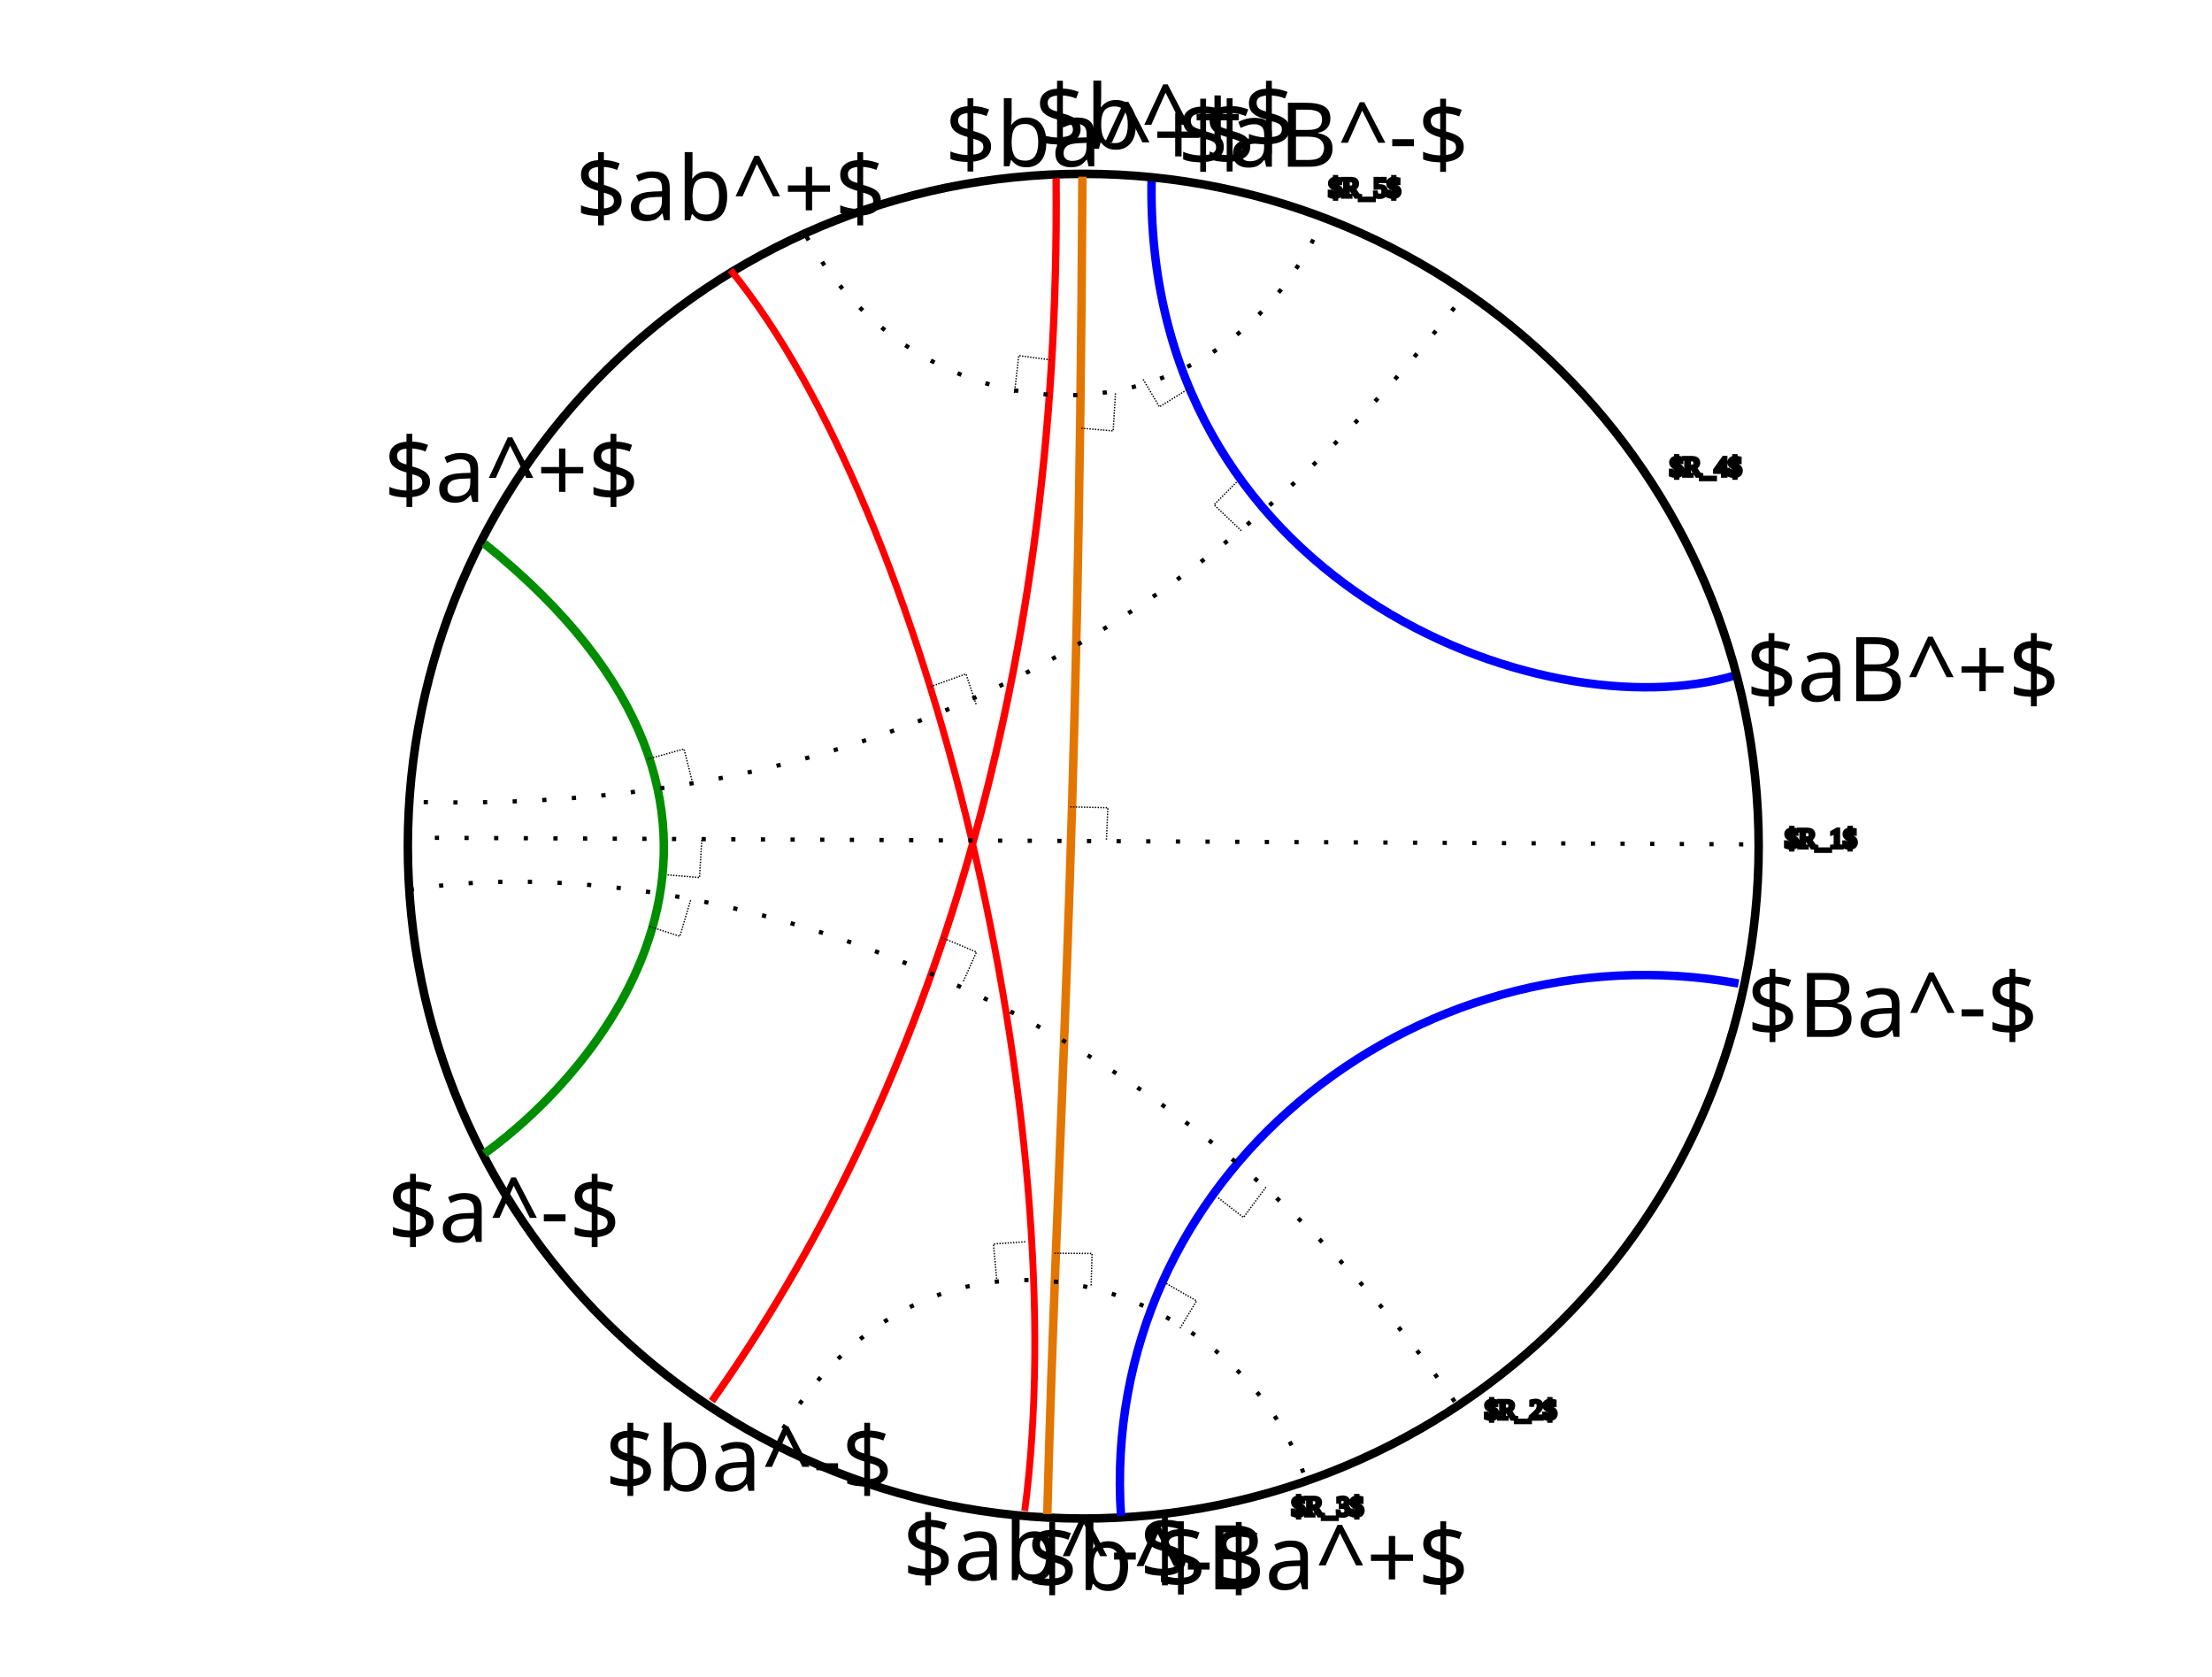
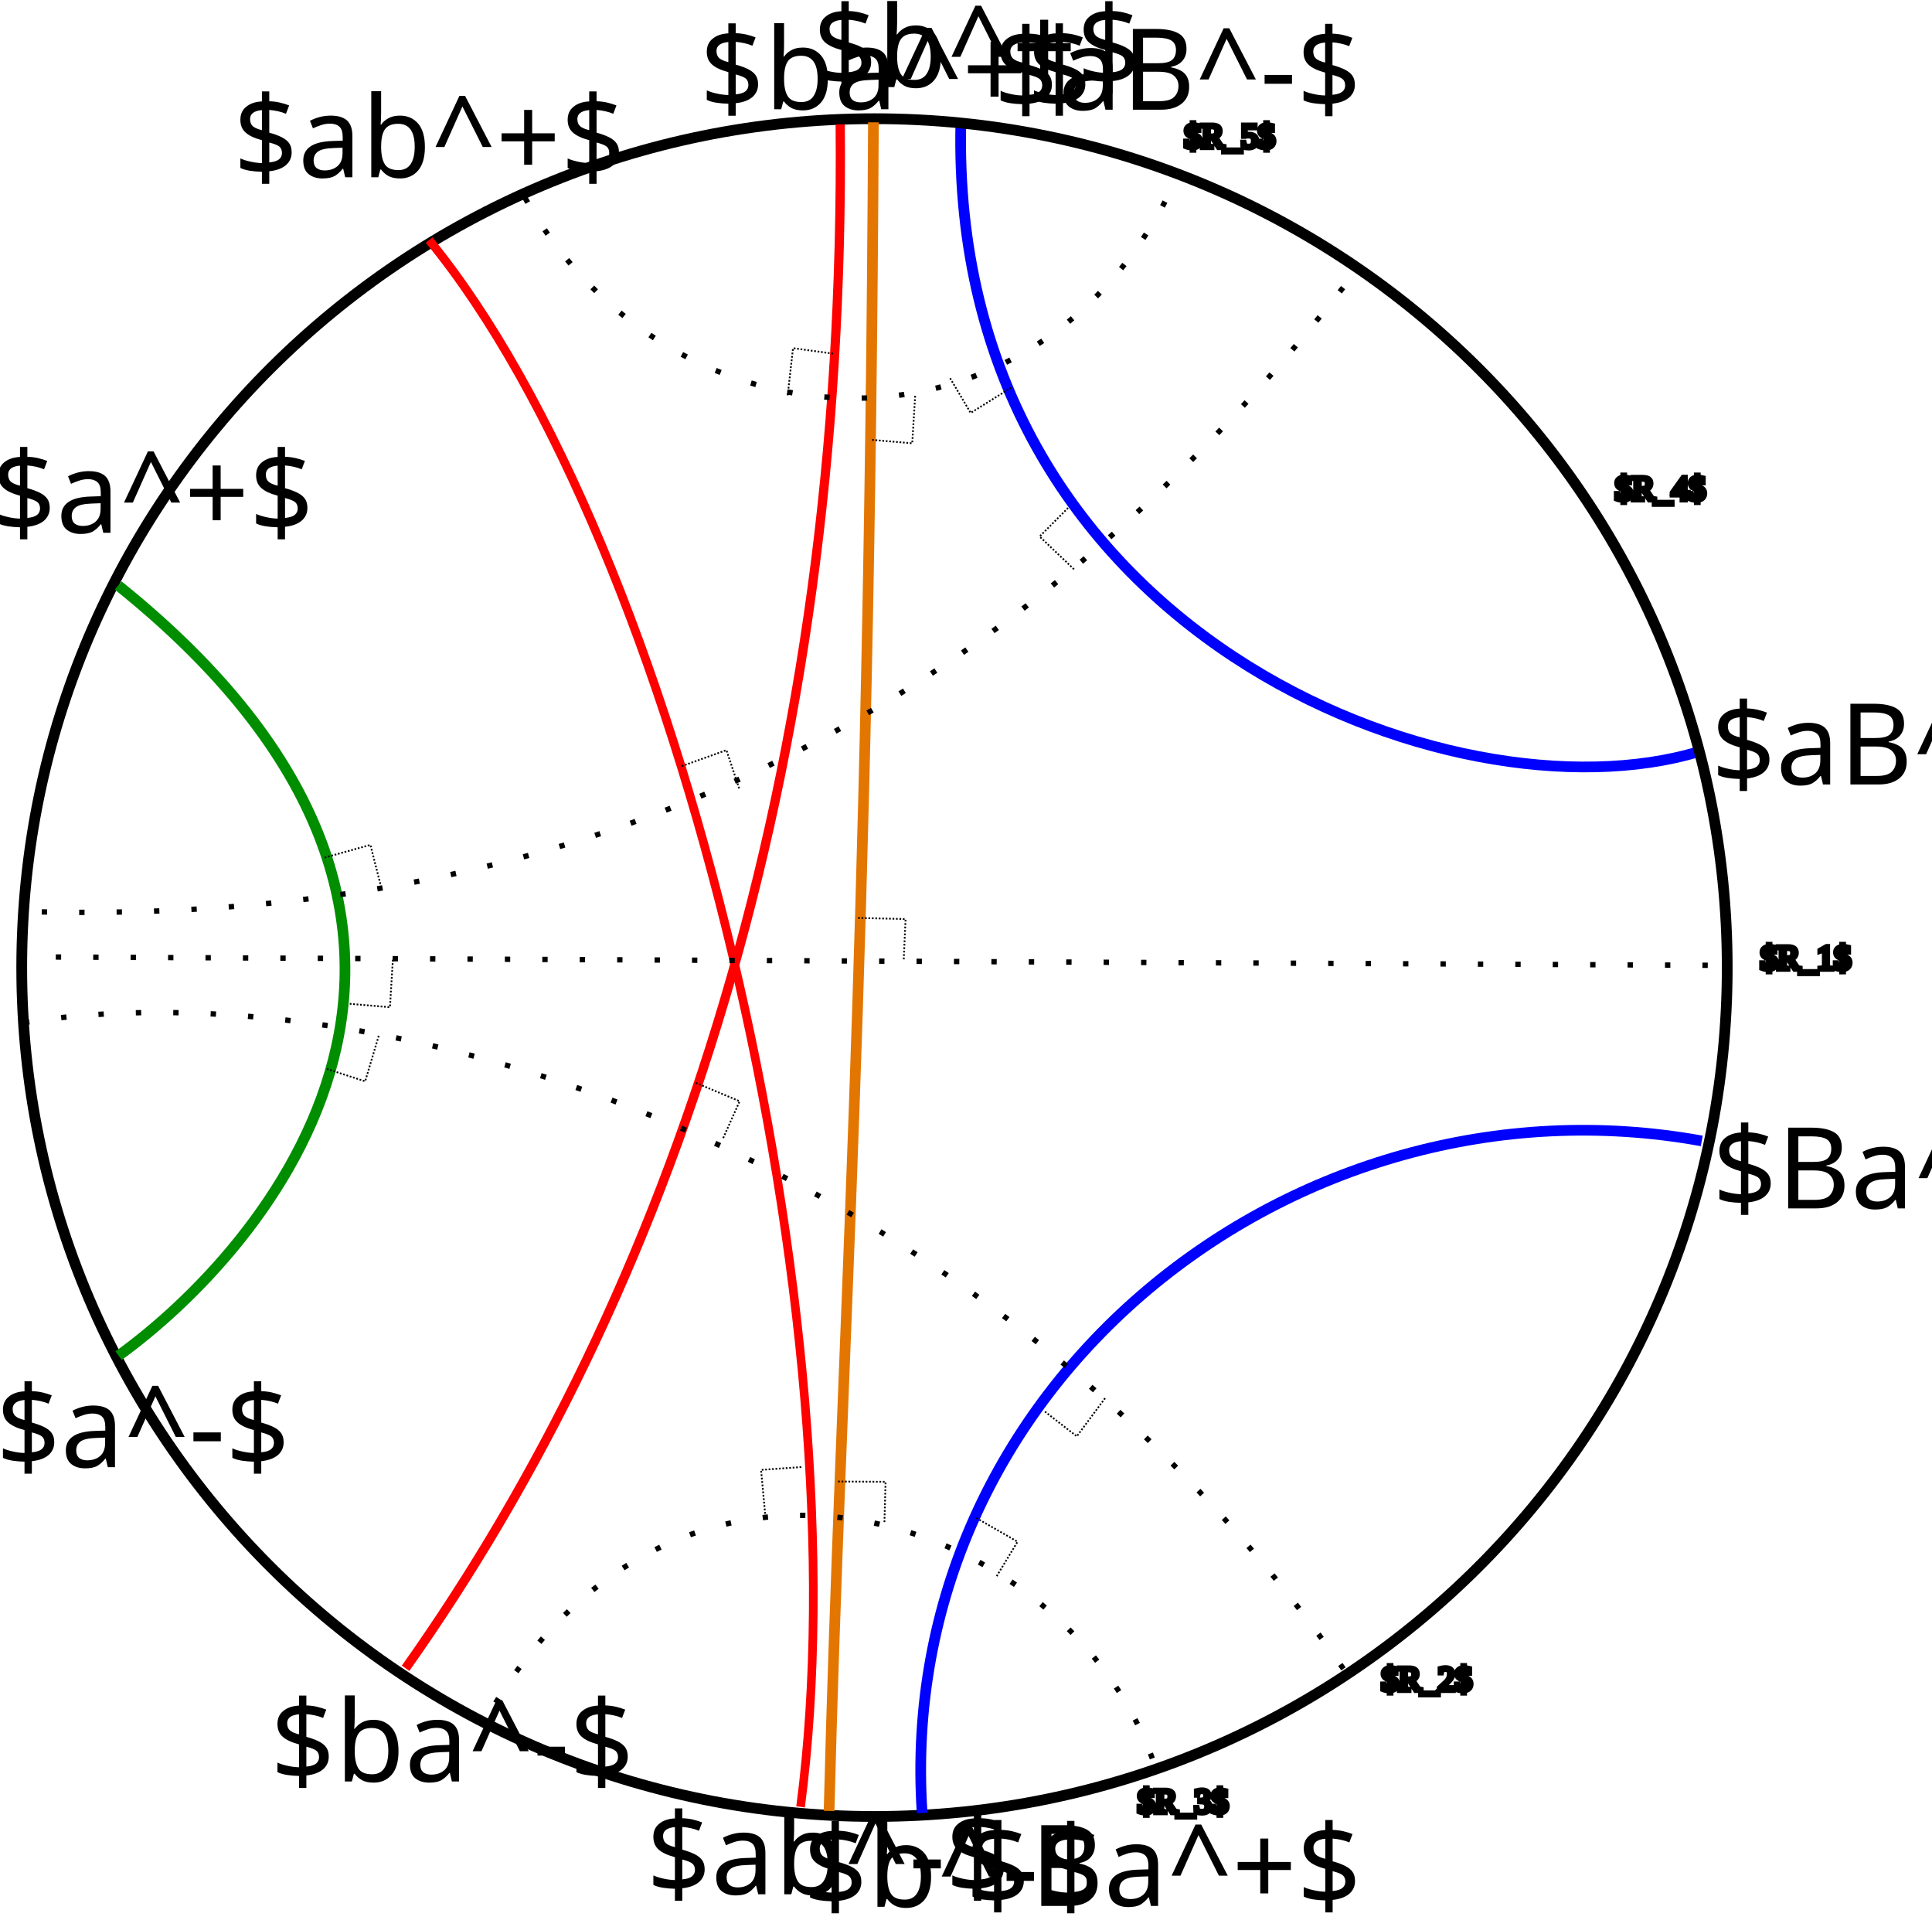
- <svg xmlns="http://www.w3.org/2000/svg" width="261.187mm" height="197.896mm" viewBox="0 0 261.187 197.896" version="1.1" id="svg8">
+ <svg xmlns="http://www.w3.org/2000/svg" width="180.686mm" height="180.156mm" viewBox="0 0 180.686 180.156" version="1.1" id="svg8">
  <defs id="defs2">
    <rect x="644.477" y="100.005" width="63.64" height="68.69" id="rect4" />
    <marker style="overflow:visible" id="marker2263" refX="0" refY="0" orient="auto">
      <path transform="scale(0.8)" style="fill:none;fill-opacity:0.75;fill-rule:evenodd;stroke:#e37600;stroke-width:1pt;stroke-opacity:1" d="M 0,5.65 V -5.65" id="path2261" />
    </marker>
    <marker style="overflow:visible" id="DotS" refX="0" refY="0" orient="auto">
      <path transform="matrix(0.2,0,0,0.2,1.48,0.2)" style="fill:#e37600;fill-opacity:1;fill-rule:evenodd;stroke:#e37600;stroke-width:1pt;stroke-opacity:1" d="m -2.5,-1 c 0,2.76 -2.24,5 -5,5 -2.76,0 -5,-2.24 -5,-5 0,-2.76 2.24,-5 5,-5 2.76,0 5,2.24 5,5 z" id="path906" />
    </marker>
    <marker style="overflow:visible" id="marker1201" refX="0" refY="0" orient="auto">
      <path transform="matrix(-0.4,0,0,-0.4,-4,0)" style="fill:#0000ff;fill-opacity:1;fill-rule:evenodd;stroke:#0000ff;stroke-width:1pt;stroke-opacity:1" d="M 0,0 5,-5 -12.5,0 5,5 Z" id="path1199" />
    </marker>
    <marker style="overflow:visible" id="Arrow1Lend" refX="0" refY="0" orient="auto">
      <path transform="matrix(-0.8,0,0,-0.8,-10,0)" style="fill:#0000ff;fill-opacity:1;fill-rule:evenodd;stroke:#0000ff;stroke-width:1pt;stroke-opacity:1" d="M 0,0 5,-5 -12.5,0 5,5 Z" id="path842" />
    </marker>
    <marker style="overflow:visible" id="marker1123" refX="0" refY="0" orient="auto">
      <path transform="matrix(-0.4,0,0,-0.4,-4,0)" style="fill:#0000ff;fill-opacity:1;fill-rule:evenodd;stroke:#0000ff;stroke-width:1pt;stroke-opacity:1" d="M 0,0 5,-5 -12.5,0 5,5 Z" id="path1121" />
    </marker>
    <marker style="overflow:visible" id="Arrow1Mend" refX="0" refY="0" orient="auto">
      <path transform="matrix(-0.4,0,0,-0.4,-4,0)" style="fill:#0000ff;fill-opacity:1;fill-rule:evenodd;stroke:#0000ff;stroke-width:1pt;stroke-opacity:1" d="M 0,0 5,-5 -12.5,0 5,5 Z" id="path848" />
    </marker>
    <rect x="644.477" y="100.005" width="63.64" height="68.69" id="rect4-5" />
    <rect x="644.477" y="100.005" width="63.64" height="68.69" id="rect4-5-6" />
    <rect x="644.477" y="100.005" width="63.64" height="68.69" id="rect4-5-6-1" />
    <rect x="644.477" y="100.005" width="63.64" height="68.69" id="rect4-5-6-1-0" />
    <pattern id="EMFhbasepattern" patternUnits="userSpaceOnUse" width="6" height="6" x="0" y="0" />
  </defs>
-   <g id="layer1" transform="translate(0.6274643,-23.99576)">
+   <g id="layer1" transform="translate(-45.49649,-33.41965)">
    <path style="fill:none;stroke:#0000ff;stroke-width:1;stroke-linecap:butt;stroke-linejoin:miter;stroke-miterlimit:4;stroke-dasharray:none;stroke-opacity:1" d="M 204.348,103.706 C 181.504,110.612 134.194,92.717 135.358,44.847" id="path1393-8-5" />
    <ellipse style="fill:none;stroke:#000000;stroke-width:1.005;stroke-miterlimit:4;stroke-dasharray:none;stroke-opacity:1" id="path833" cx="127.28" cy="123.892" rx="79.751" ry="79.373" />
    <path style="fill:none;stroke:#ff0000;stroke-width:0.809;stroke-linecap:butt;stroke-linejoin:miter;stroke-miterlimit:4;stroke-dasharray:none;stroke-opacity:1" d="M 120.367,202.37 C 126.364,156.773 108.988,84.394 85.632,55.869" id="path835" />
    <path style="fill:none;stroke:#ff0000;stroke-width:0.863;stroke-linecap:butt;stroke-linejoin:miter;stroke-miterlimit:4;stroke-dasharray:none;stroke-opacity:1" d="M 83.427,189.41 C 108.176,154.472 124.662,105.921 124.075,45.043" id="path837" />
    <path style="fill:none;stroke:#e37600;stroke-width:1;stroke-linecap:butt;stroke-linejoin:miter;stroke-miterlimit:4;stroke-dasharray:none;stroke-opacity:1" d="m 127.181,44.857 c -0.393,79.344 -3.039,114.205 -4.147,157.888" id="path1393-8" />
    <text xml:space="preserve" style="font-style:normal;font-weight:normal;font-size:10.583px;line-height:1.25;font-family:sans-serif;fill:#000000;fill-opacity:1;stroke:none;stroke-width:0.265" x="110.94" y="43.633" id="text1461-1">
      <tspan id="tspan1459-1" x="110.94" y="43.633" style="stroke-width:0.265">$ba^+$</tspan>
    </text>
    <text xml:space="preserve" style="font-style:normal;font-weight:normal;font-size:10.583px;line-height:1.25;font-family:sans-serif;fill:#000000;fill-opacity:1;stroke:none;stroke-width:0.265" x="70.79" y="199.995" id="text1461-1-9">
      <tspan id="tspan1459-1-5" x="70.79" y="199.995" style="stroke-width:0.265">$ba^-$</tspan>
    </text>
    <text xml:space="preserve" style="font-style:normal;font-weight:normal;font-size:10.583px;line-height:1.25;font-family:sans-serif;fill:#000000;fill-opacity:1;stroke:none;stroke-width:0.265" x="67.321" y="49.997" id="text1461-1-6">
      <tspan id="tspan1459-1-8" x="67.321" y="49.997" style="stroke-width:0.265">$ab^+$</tspan>
    </text>
    <text xml:space="preserve" style="font-style:normal;font-weight:normal;font-size:10.583px;line-height:1.25;font-family:sans-serif;fill:#000000;fill-opacity:1;stroke:none;stroke-width:0.265" x="105.947" y="210.54" id="text1461-1-6-0">
      <tspan id="tspan1459-1-8-5" x="105.947" y="210.54" style="stroke-width:0.265">$ab^-$</tspan>
    </text>
    <text xml:space="preserve" style="font-style:normal;font-weight:normal;font-size:10.583px;line-height:1.25;font-family:sans-serif;fill:#000000;fill-opacity:1;stroke:none;stroke-width:0.265" x="120.597" y="211.71" id="text1461-5-2">
      <tspan id="tspan1459-0-8" x="120.597" y="211.71" style="stroke-width:0.265">$b^-$</tspan>
    </text>
    <text xml:space="preserve" style="font-style:normal;font-weight:normal;font-size:10.583px;line-height:1.25;font-family:sans-serif;fill:#000000;fill-opacity:1;stroke:none;stroke-width:0.265" x="121.517" y="41.564" id="text1461-5-3">
      <tspan id="tspan1459-0-1" x="121.517" y="41.564" style="stroke-width:0.265">$b^+$</tspan>
    </text>
    <path style="fill:none;stroke:#0000ff;stroke-width:1;stroke-linecap:butt;stroke-linejoin:miter;stroke-miterlimit:4;stroke-dasharray:none;stroke-opacity:1" d="m 204.65,140.099 c -38.282,-6.927 -75.569,23.067 -72.912,62.838" id="path1393-8-5-2" />
    <path style="fill:none;stroke:#008e00;stroke-width:1;stroke-linecap:butt;stroke-linejoin:miter;stroke-miterlimit:4;stroke-dasharray:none;stroke-opacity:1" d="m 56.549,88.165 c 40.015,32.12 13.607,62.224 0.035,72.013" id="path1393-8-53" />
    <text xml:space="preserve" style="font-style:normal;font-weight:normal;font-size:10.583px;line-height:1.25;font-family:sans-serif;fill:#000000;fill-opacity:1;stroke:none;stroke-width:0.265" x="44.696" y="83.24" id="text1461-5-3-3">
      <tspan id="tspan1459-0-1-9" x="44.696" y="83.24" style="stroke-width:0.265">$a^+$</tspan>
    </text>
    <text xml:space="preserve" style="font-style:normal;font-weight:normal;font-size:10.583px;line-height:1.25;font-family:sans-serif;fill:#000000;fill-opacity:1;stroke:none;stroke-width:0.265" x="45.119" y="170.606" id="text1461-5-3-3-0">
      <tspan id="tspan1459-0-1-9-0" x="45.119" y="170.606" style="stroke-width:0.265">$a^-$</tspan>
    </text>
    <text xml:space="preserve" style="font-style:normal;font-weight:normal;font-size:10.583px;line-height:1.25;font-family:sans-serif;fill:#000000;fill-opacity:1;stroke:none;stroke-width:0.265" x="205.527" y="106.769" id="text1461-8">
      <tspan id="tspan1459-8" x="205.527" y="106.769" style="stroke-width:0.265">$aB^+$</tspan>
    </text>
    <text xml:space="preserve" style="font-style:normal;font-weight:normal;font-size:10.583px;line-height:1.25;font-family:sans-serif;fill:#000000;fill-opacity:1;stroke:none;stroke-width:0.265" x="138.421" y="43.677" id="text1461-8-4">
      <tspan id="tspan1459-8-0" x="138.421" y="43.677" style="stroke-width:0.265">$aB^-$</tspan>
    </text>
    <text xml:space="preserve" style="font-style:normal;font-weight:normal;font-size:10.583px;line-height:1.25;font-family:sans-serif;fill:#000000;fill-opacity:1;stroke:none;stroke-width:0.265" x="135.792" y="211.63" id="text1461-8-4-7">
      <tspan id="tspan1459-8-0-8" x="135.792" y="211.63" style="stroke-width:0.265">$Ba^+$</tspan>
    </text>
    <text xml:space="preserve" style="font-style:normal;font-weight:normal;font-size:10.583px;line-height:1.25;font-family:sans-serif;fill:#000000;fill-opacity:1;stroke:none;stroke-width:0.265" x="205.644" y="146.406" id="text1461-8-4-7-8">
      <tspan id="tspan1459-8-0-8-9" x="205.644" y="146.406" style="stroke-width:0.265">$Ba^-$</tspan>
    </text>
-     <path style="fill:#000000;stroke-width:0.5;stroke-dasharray:0.5,3;stroke:#000000;stroke-opacity:1;stroke-dashoffset:0" d="m 47.214,122.885 160.094,0.802" id="path1" />
+     <path style="fill:#000000;stroke:#000000;stroke-width:0.5;stroke-dasharray:0.5, 3;stroke-dashoffset:0;stroke-opacity:1" d="m 47.214,122.885 160.094,0.802" id="path1" />
    <path style="fill:none;stroke:#000000;stroke-width:0.5;stroke-dasharray:0.5, 3;stroke-dashoffset:0;stroke-opacity:1" d="M 49.402,118.687 C 94.298,119.631 137.155,104.963 172.88,58.017" id="path1-3" />
    <path style="fill:none;stroke:#000000;stroke-width:0.5;stroke-dasharray:0.5, 3;stroke-dashoffset:0;stroke-opacity:1" d="m 94.602,51.929 c 13.626,24.464 48.197,26.099 60.937,-1.871" id="path1-3-9" />
    <path style="fill:none;stroke:#000000;stroke-width:0.5;stroke-dasharray:0.5, 3;stroke-dashoffset:0;stroke-opacity:1" d="M 47.748,129.033 C 80.606,123.772 136.833,140.011 171.494,189.97" id="path2" />
    <path style="fill:none;stroke:#000000;stroke-width:0.5;stroke-dasharray:0.5, 3;stroke-dashoffset:0;stroke-opacity:1" d="m 91.848,192.643 c 18.303,-29.794 53.364,-17.271 61.472,5.345" id="path3" />
    <text xml:space="preserve" transform="matrix(0.2645833,0,0,0.2645833,-14.25821,17.84856)" id="text4" style="white-space:pre;shape-inside:url(#rect4);display:inline;fill:none;stroke:#000000;stroke-width:1.89;stroke-dasharray:none;stroke-dashoffset:0;stroke-opacity:1">
-       <tspan x="644.477" y="110.954" id="tspan1">$R_5$</tspan>
+       <tspan x="644.477" y="110.954" id="tspan6">$R_5$</tspan>
    </text>
    <text xml:space="preserve" transform="matrix(0.2645833,0,0,0.2645833,26.02474,50.79445)" id="text4-4" style="white-space:pre;shape-inside:url(#rect4-5);display:inline;fill:none;stroke:#000000;stroke-width:1.89;stroke-dasharray:none;stroke-dashoffset:0;stroke-opacity:1">
-       <tspan x="644.477" y="110.954" id="tspan2">$R_4$</tspan>
+       <tspan x="644.477" y="110.954" id="tspan7">$R_4$</tspan>
    </text>
    <text xml:space="preserve" transform="matrix(0.2645833,0,0,0.2645833,39.61787,94.67634)" id="text4-4-4" style="white-space:pre;shape-inside:url(#rect4-5-6);display:inline;fill:none;stroke:#000000;stroke-width:1.89;stroke-dasharray:none;stroke-dashoffset:0;stroke-opacity:1">
-       <tspan x="644.477" y="110.954" id="tspan3">$R_1$</tspan>
+       <tspan x="644.477" y="110.954" id="tspan8">$R_1$</tspan>
    </text>
    <text xml:space="preserve" transform="matrix(0.2645833,0,0,0.2645833,4.174439,162.1142)" id="text4-4-4-9" style="white-space:pre;shape-inside:url(#rect4-5-6-1);display:inline;fill:none;stroke:#000000;stroke-width:1.89;stroke-dasharray:none;stroke-dashoffset:0;stroke-opacity:1">
-       <tspan x="644.477" y="110.954" id="tspan4">$R_2$</tspan>
+       <tspan x="644.477" y="110.954" id="tspan9">$R_2$</tspan>
    </text>
    <text xml:space="preserve" transform="matrix(0.2645833,0,0,0.2645833,-18.62269,173.5437)" id="text4-4-4-9-3" style="white-space:pre;shape-inside:url(#rect4-5-6-1-0);display:inline;fill:none;stroke:#000000;stroke-width:1.89;stroke-dasharray:none;stroke-dashoffset:0;stroke-opacity:1">
-       <tspan x="644.477" y="110.954" id="tspan5">$R_3$</tspan>
+       <tspan x="644.477" y="110.954" id="tspan10">$R_3$</tspan>
    </text>
    <path style="fill:none;stroke:#000000;stroke-width:0.161;stroke-dasharray:0.161, 0.161;stroke-dashoffset:0;stroke-opacity:1" d="m 75.861,113.608 4.278,-1.189 0.932,3.674" id="path4-8-3" />
    <path style="fill:none;stroke:#000000;stroke-width:0.161;stroke-dasharray:0.161, 0.161;stroke-dashoffset:0;stroke-opacity:1" d="m 117.084,175.279 -0.411,-4.421 3.781,-0.265" id="path4-8-3-5" />
    <path style="fill:none;stroke:#000000;stroke-width:0.161;stroke-dasharray:0.161, 0.161;stroke-dashoffset:0;stroke-opacity:1" d="m 136.811,175.361 3.85,2.212 -1.962,3.243" id="path4-8-3-5-7-6" />
    <path style="fill:none;stroke:#000000;stroke-width:0.161;stroke-dasharray:0.161, 0.161;stroke-dashoffset:0;stroke-opacity:1" d="m 82.238,123.164 -0.273,4.432 -3.777,-0.319" id="path4-8-3-2" />
    <path style="fill:none;stroke:#000000;stroke-width:0.161;stroke-dasharray:0.161, 0.161;stroke-dashoffset:0;stroke-opacity:1" d="m 80.916,130.272 -1.268,4.255 -3.607,-1.164" id="path4-8-3-2-3" />
    <path style="fill:none;stroke:#000000;stroke-width:0.161;stroke-dasharray:0.161, 0.161;stroke-dashoffset:0;stroke-opacity:1" d="m 125.75,119.25 4.439,0.101 -0.172,3.786" id="path4-8-3-2-2-2" />
    <path style="fill:none;stroke:#000000;stroke-width:0.161;stroke-dasharray:0.161, 0.161;stroke-dashoffset:0;stroke-opacity:1" d="m 148.845,164.155 -2.643,3.568 -2.994,-2.324" id="path4-8-3-5-7-3" />
    <path style="fill:none;stroke:#000000;stroke-width:0.161;stroke-dasharray:0.161, 0.161;stroke-dashoffset:0;stroke-opacity:1" d="m 110.574,134.671 4.095,1.718 -1.545,3.461" id="path4-8-3-5-7-62" />
    <path style="fill:none;stroke:#000000;stroke-width:0.161;stroke-dasharray:0.161, 0.161;stroke-dashoffset:0;stroke-opacity:1" d="m 119.164,70.386 0.497,-4.412 3.756,0.509" id="path4-8-3-5-7-62-1" />
    <path style="fill:none;stroke:#000000;stroke-width:0.161;stroke-dasharray:0.161, 0.161;stroke-dashoffset:0;stroke-opacity:1" d="m 109.253,105.058 4.18,-1.498 1.198,3.596" id="path4-8-3-5-7-62-4" />
    <path style="fill:none;stroke:#000000;stroke-width:0.161;stroke-dasharray:0.161, 0.161;stroke-dashoffset:0;stroke-opacity:1" d="m 145.939,86.647 -3.216,-3.062 2.675,-2.685" id="path4-8-3-5-7-62-9-7" />
    <path style="fill:none;stroke:#000000;stroke-width:0.161;stroke-dasharray:0.161, 0.161;stroke-dashoffset:0;stroke-opacity:1" d="m 140.046,69.681 -3.769,2.348 -1.931,-3.261" id="path4-8-3-5-7-62-9-4" />
    <path style="fill:none;stroke:#000000;stroke-width:0.161;stroke-dasharray:0.161, 0.161;stroke-dashoffset:0;stroke-opacity:1" d="m 123.877,171.946 4.44,0.025 -0.107,3.789" id="path4-8-3-2-7" />
    <path style="fill:none;stroke:#000000;stroke-width:0.161;stroke-dasharray:0.161, 0.161;stroke-dashoffset:0;stroke-opacity:1" d="m 131.084,70.435 -0.273,4.432 -3.777,-0.319" id="path4-8-3-2-1" />
  </g>
</svg>
